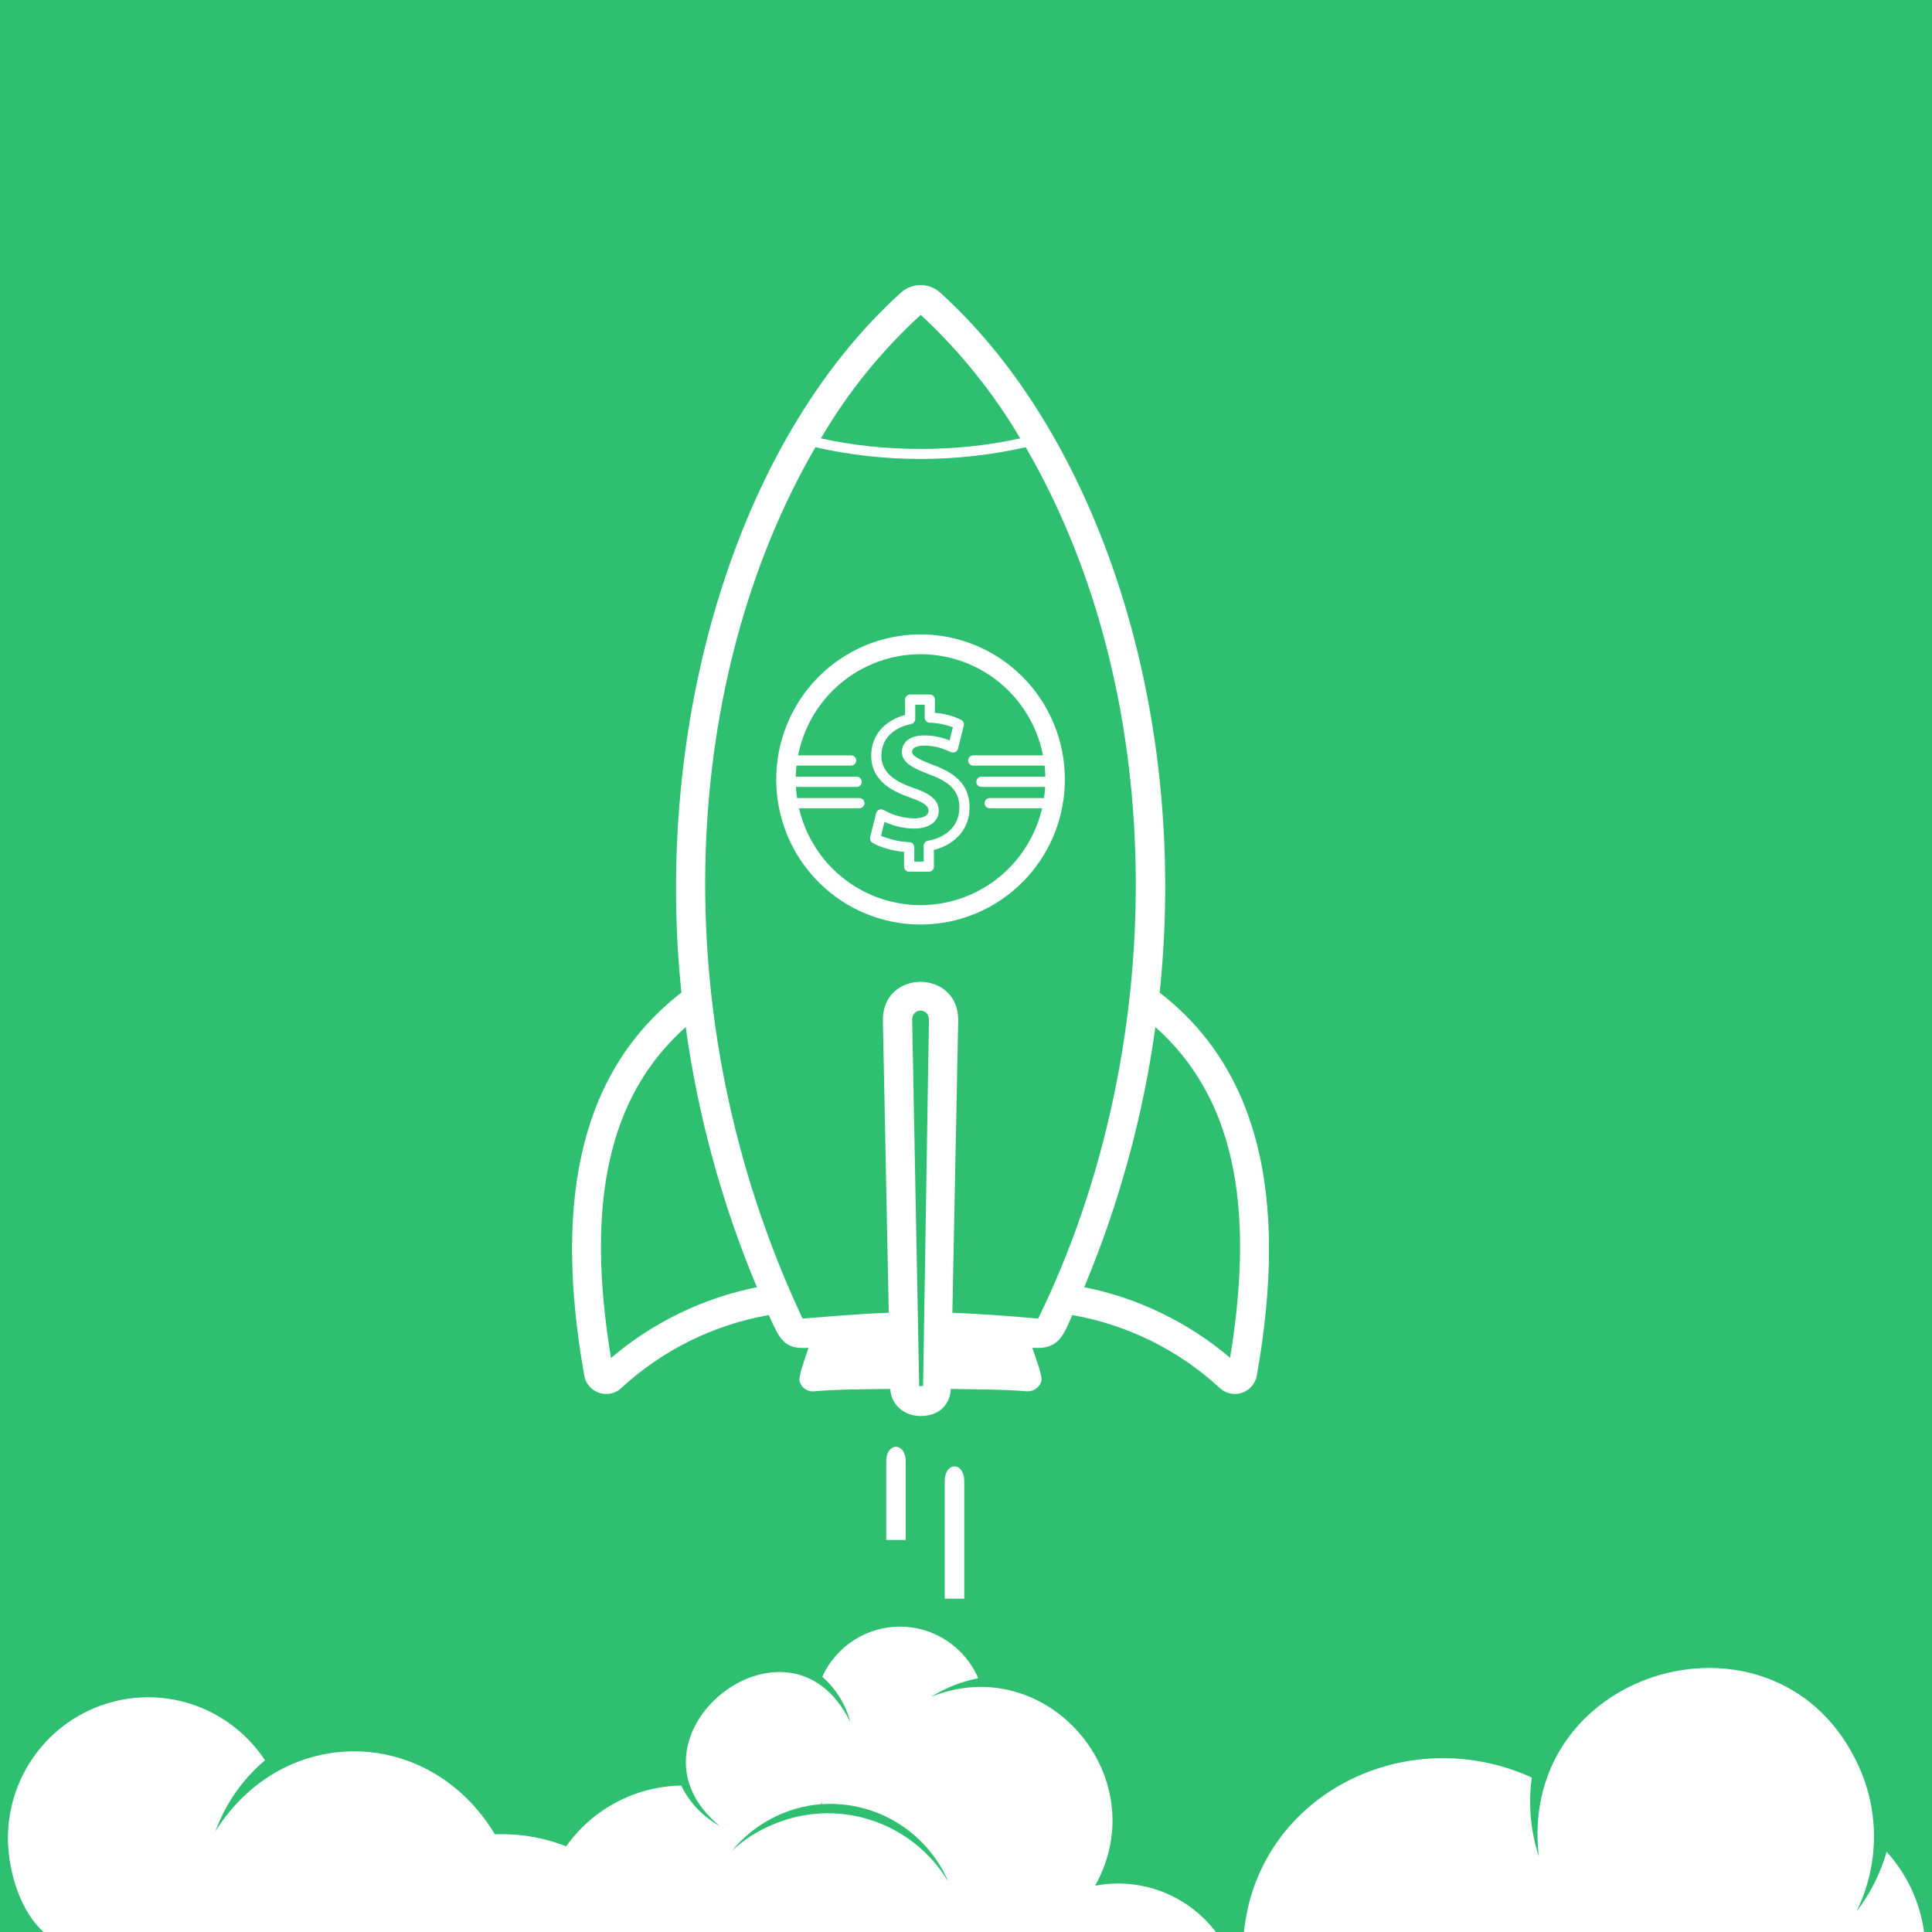
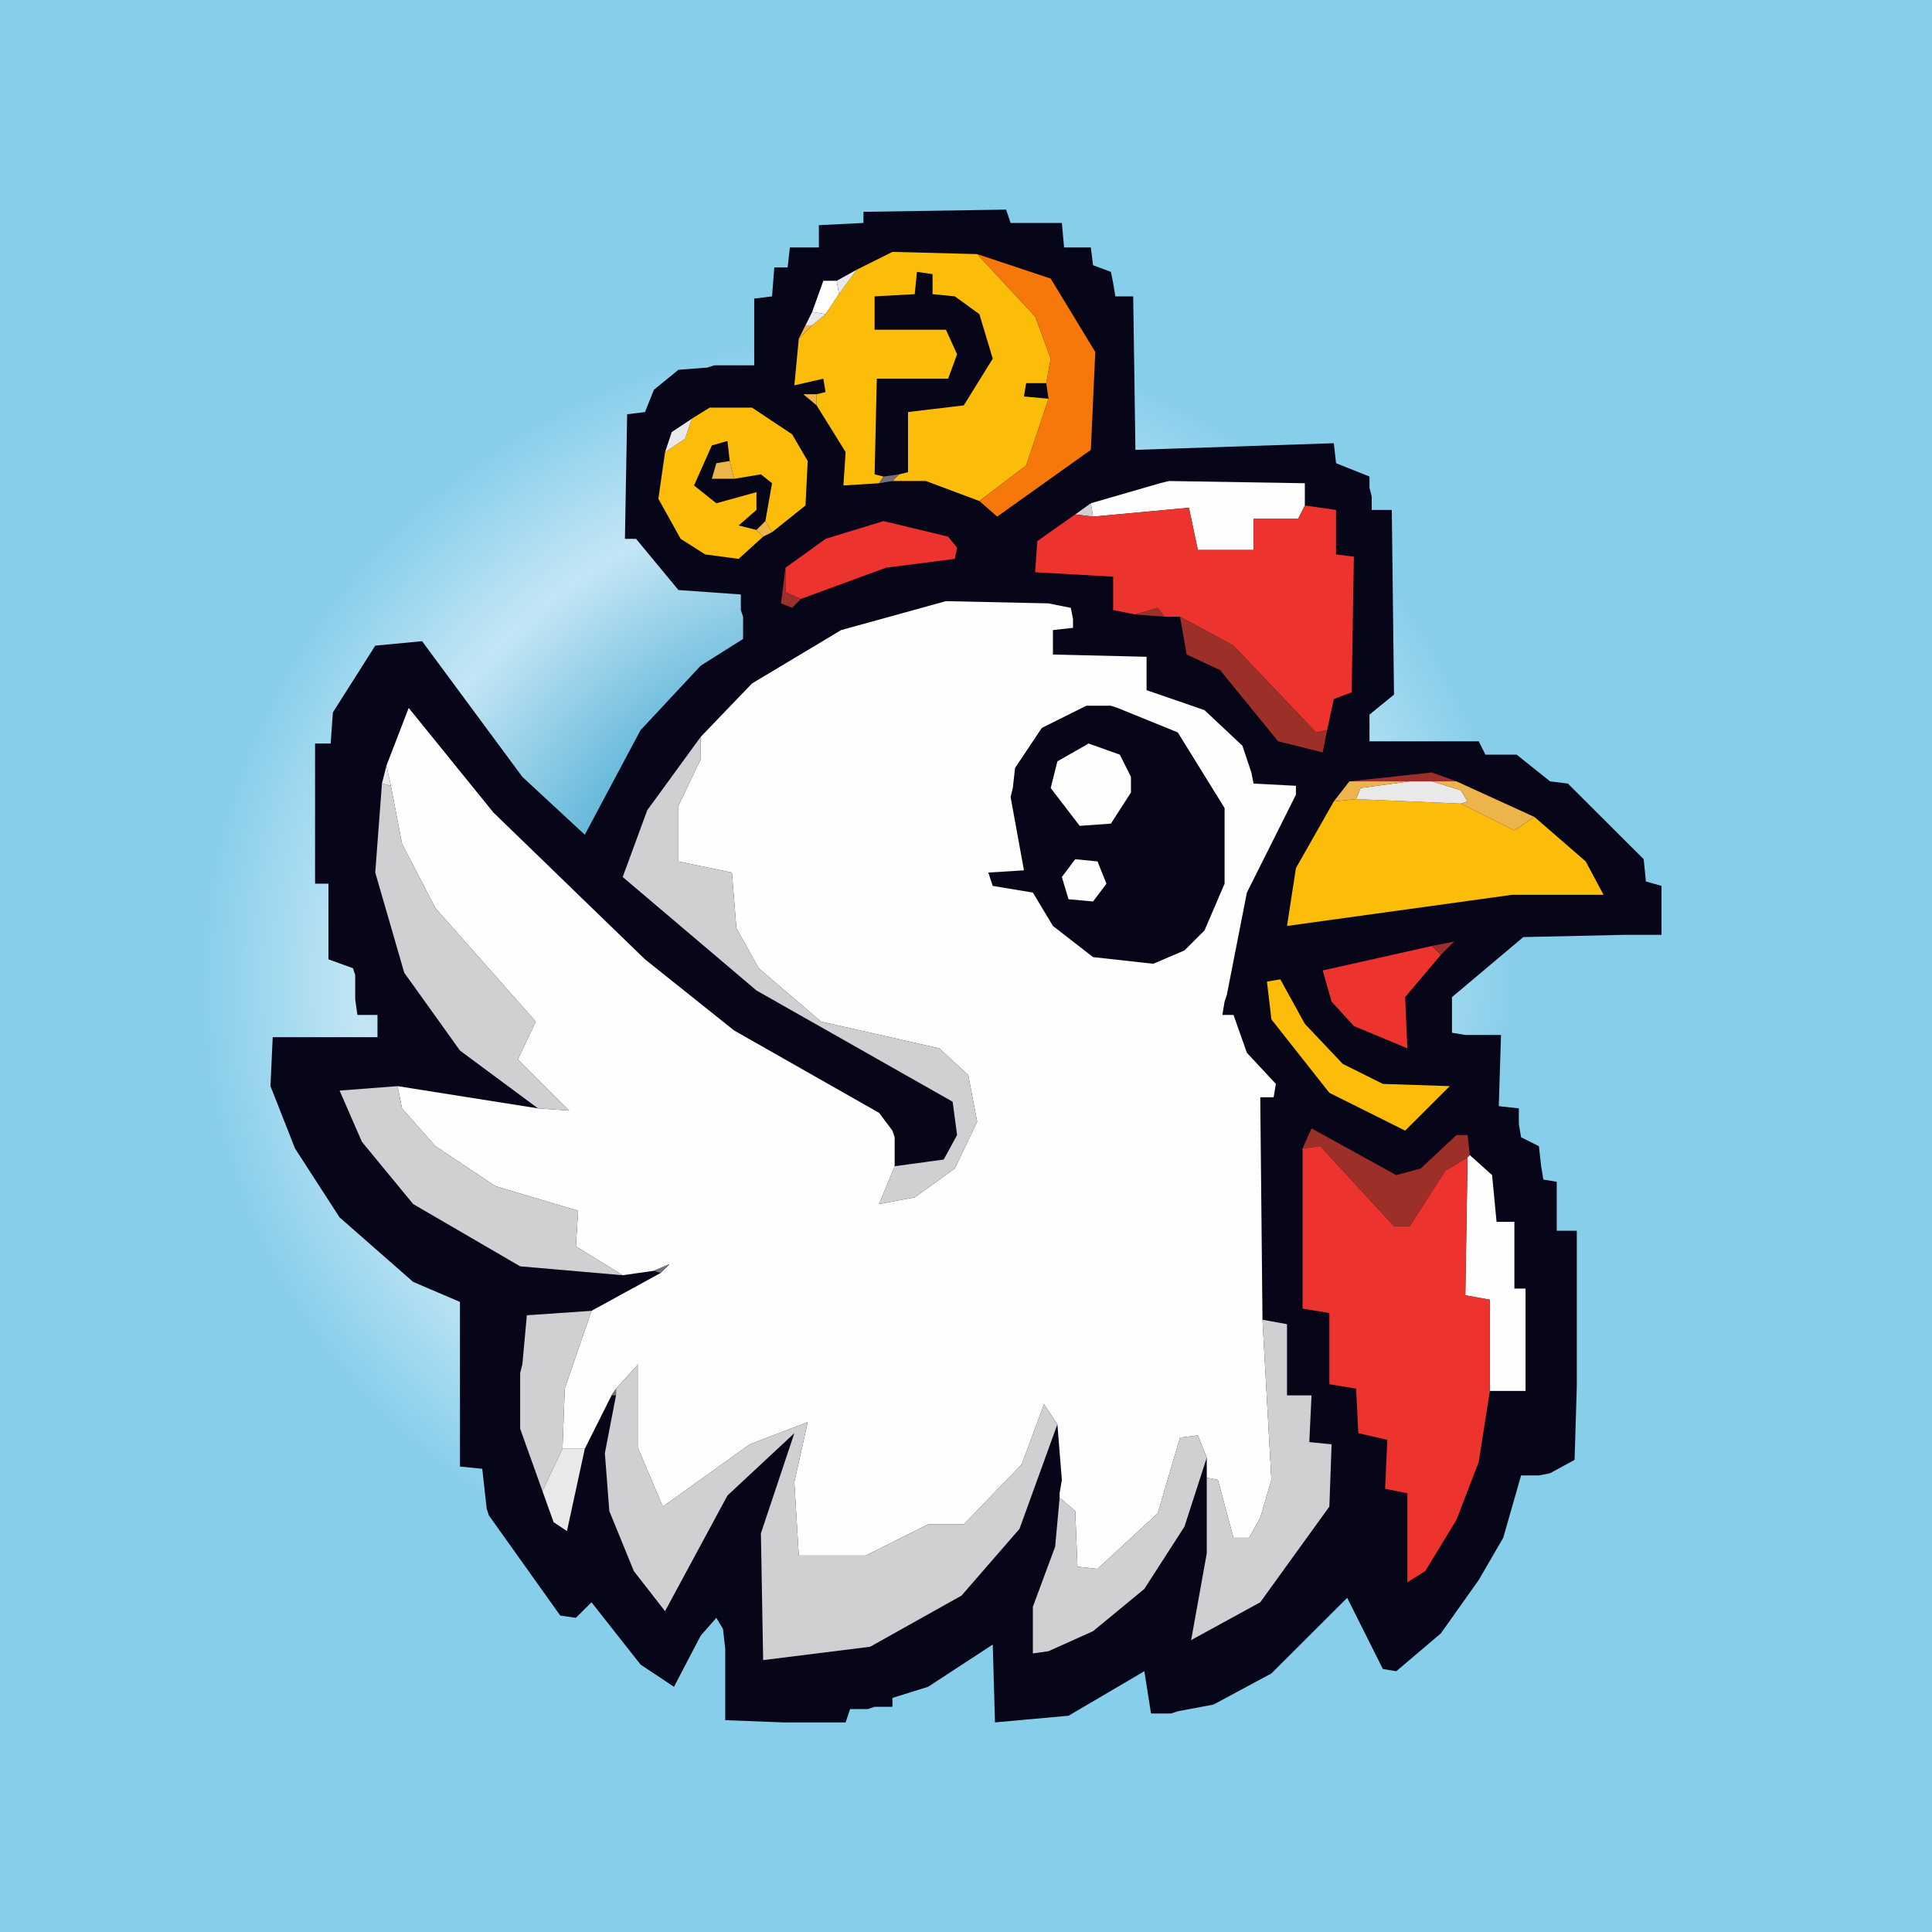
- <svg xmlns="http://www.w3.org/2000/svg" width="244" height="244" viewBox="0 0 244 244" fill="none">
-   <g clip-path="url(#clip0_302_2)">
-     <rect width="244" height="244" fill="#2FBF71" />
-     <path d="M115.029 164.673L114.61 160.959L115.029 160.959L115.029 164.673ZM117.591 160.959L117.541 162.816L117.591 164.673L117.22 162.816L117.591 160.959ZM134.489 98.493C134.496 96.08 134.028 93.689 133.113 91.457C132.197 89.226 130.852 87.199 129.155 85.492C127.458 83.784 125.442 82.431 123.222 81.509C121.003 80.587 118.625 80.115 116.223 80.12C113.822 80.125 111.445 80.607 109.23 81.537C107.014 82.468 105.004 83.83 103.313 85.544C101.623 87.258 100.286 89.291 99.38 91.526C98.473 93.761 98.015 96.154 98.032 98.567C98.065 103.411 100.005 108.045 103.428 111.454C106.851 114.864 111.478 116.773 116.297 116.763C121.116 116.753 125.736 114.826 129.145 111.402C132.554 107.978 134.476 103.337 134.489 98.493ZM132.026 98.493C132.023 100.574 131.612 102.634 130.816 104.555C130.021 106.476 128.857 108.221 127.391 109.69C125.924 111.16 124.185 112.324 122.271 113.117C120.357 113.911 118.306 114.317 116.236 114.314C114.165 114.311 112.116 113.898 110.204 113.098C108.293 112.299 106.557 111.129 105.095 109.655C103.633 108.182 102.475 106.433 101.686 104.509C100.896 102.586 100.492 100.524 100.495 98.444C100.502 94.241 102.169 90.213 105.13 87.246C108.091 84.279 112.104 82.616 116.285 82.623C120.466 82.63 124.474 84.305 127.426 87.282C130.378 90.258 132.032 94.291 132.026 98.493ZM158.729 173.71C158.642 174.211 158.423 174.679 158.094 175.065C157.764 175.451 157.337 175.741 156.858 175.903C156.379 176.065 155.864 176.094 155.37 175.987C154.875 175.88 154.419 175.641 154.048 175.295C148.844 170.499 142.381 167.303 135.425 166.084C134.317 168.56 133.775 170.491 130.376 170.219C130.893 171.829 131.755 173.883 131.484 174.552C131.342 174.92 131.085 175.232 130.752 175.442C130.419 175.651 130.028 175.747 129.637 175.716C127.05 175.468 123.133 175.468 120.079 175.418C119.98 177.548 118.453 178.835 116.26 178.835C114.142 178.835 112.516 177.349 112.442 175.418C109.437 175.443 105.422 175.468 102.835 175.716C102.445 175.759 102.051 175.668 101.72 175.456C101.388 175.244 101.139 174.925 101.012 174.552C100.766 173.883 101.603 171.828 102.096 170.219C98.992 170.467 98.45 169.08 97.096 166.084C90.14 167.303 83.677 170.499 78.472 175.295C76.871 176.805 74.186 175.938 73.792 173.735C69.703 150.759 73.718 134.913 86.06 125.356C82.562 91.858 92.637 56.082 113.772 36.968C114.453 36.345 115.34 36 116.26 36C117.181 36 118.068 36.345 118.748 36.968C138.43 54.745 150.23 89.233 146.461 125.356C158.778 134.913 162.818 150.758 158.729 173.71ZM103.673 55.364C111.703 57.146 120.818 57.146 128.848 55.364C125.435 49.579 121.203 44.325 116.285 39.766C111.323 44.296 107.071 49.555 103.673 55.364ZM95.593 162.569C91.187 152.057 88.165 141.012 86.602 129.714C76.921 138.33 73.891 151.749 77.167 171.507C82.456 167.006 88.796 163.93 95.593 162.569ZM117.32 128.848C117.344 127.213 115.152 127.238 115.201 128.848L116.088 175.072L116.581 175.023L117.32 128.848ZM129.538 56.478C120.916 58.459 111.58 58.459 102.983 56.478C86.306 85.198 83.227 127.857 101.357 166.531C103.82 166.357 107.368 165.986 112.245 165.788L111.506 128.971C111.334 122.336 121.187 122.361 121.015 128.971L120.276 165.788C123.894 165.95 127.508 166.198 131.115 166.53C147.397 133.255 148.235 88.664 129.538 56.478ZM145.919 129.714C144.356 141.012 141.334 152.057 136.928 162.569C143.579 163.856 150.132 167.025 155.354 171.482C158.606 151.725 155.6 138.331 145.919 129.714ZM114.388 194.483V184.579C114.388 182.103 111.925 182.103 111.925 184.579V194.483H114.388ZM121.778 201.91V187.055C121.778 184.579 119.315 184.579 119.315 187.055V201.91H121.778ZM122.271 91.115C122.862 90.372 122.074 89.828 121.532 90.372L109.215 102.752C108.55 103.494 109.215 104.163 109.954 103.494L122.271 91.115ZM117.837 98.048C118.305 97.453 117.837 97.156 117.344 97.552L107.491 107.456C107.121 107.827 107.663 108.298 107.983 107.951L117.837 98.048ZM122.025 96.315C122.591 95.77 122.025 95.423 121.532 95.819L114.388 102.752C113.846 103.296 114.364 103.792 114.881 103.247L122.025 96.315ZM193.462 224.49C192.996 227.849 193.3 231.27 194.349 234.493C191.516 210.353 224.87 201.068 234.797 223.178C236.089 226.055 236.728 229.185 236.668 232.341C236.609 235.496 235.852 238.599 234.452 241.425C236.194 239.177 237.49 236.613 238.27 233.874C240.832 236.689 242.482 240.221 243 244H157.103C158.876 226.669 177.573 217.285 193.462 224.49ZM5.508 244C2.7 241.524 1 236.572 1 232.041C1.025 228.228 2.267 224.523 4.545 221.473C6.822 218.422 10.014 216.188 13.65 215.098C17.286 214.008 21.175 214.121 24.742 215.42C28.31 216.718 31.368 219.134 33.467 222.311C30.64 224.7 28.483 227.789 27.21 231.274C35.782 217.632 54.184 217.88 62.51 231.67C65.579 231.542 68.641 232.056 71.501 233.18C73.158 230.848 75.335 228.938 77.86 227.605C80.384 226.272 83.184 225.553 86.035 225.505C87.119 227.734 88.843 229.467 90.888 230.606C77.339 219.439 99.682 201.539 107.392 217.508C106.816 215.277 105.579 213.274 103.845 211.764C104.706 209.873 106.09 208.271 107.832 207.148C109.574 206.026 111.6 205.43 113.669 205.433C115.739 205.435 117.763 206.036 119.503 207.163C121.242 208.29 122.622 209.896 123.478 211.789L123.527 211.962C121.491 212.342 119.52 213.118 117.615 214.289C132.149 208.447 145.993 224.366 138.308 238.157C141.138 237.612 144.064 237.87 146.757 238.902C149.45 239.934 151.805 241.699 153.556 244H5.508ZM119.66 237.389C118.29 234.365 116.035 231.833 113.196 230.13C110.358 228.427 107.07 227.634 103.771 227.857L103.82 227.585L103.648 227.857C101.483 228.037 99.375 228.651 97.45 229.663C95.525 230.675 93.821 232.065 92.44 233.75C93.885 232.38 95.568 231.291 97.49 230.482C101.411 228.768 105.816 228.536 109.895 229.828C113.973 231.12 117.45 233.849 119.684 237.513L119.66 237.389Z" fill="white" />
-     <path d="M116 84C112.022 84 108.206 85.528 105.393 88.247C102.58 90.966 101 94.654 101 98.5C101 102.346 102.58 106.034 105.393 108.753C108.206 111.472 112.022 113 116 113C119.978 113 123.794 111.472 126.607 108.753C129.42 106.034 131 102.346 131 98.5C131 94.654 129.42 90.966 126.607 88.247C123.794 85.528 119.978 84 116 84Z" fill="#2FBF71" />
-     <path d="M117.302 110.096H114.824C114.74 110.097 114.656 110.08 114.577 110.048C114.499 110.016 114.428 109.969 114.368 109.909C114.308 109.849 114.26 109.778 114.228 109.7C114.195 109.622 114.178 109.538 114.178 109.453V107.594C112.662 107.448 111.178 107.021 110.189 106.437C110.072 106.365 109.98 106.257 109.927 106.129C109.874 106.002 109.864 105.86 109.896 105.726L110.653 102.703C110.677 102.607 110.723 102.518 110.787 102.442C110.851 102.367 110.931 102.307 111.022 102.268C111.113 102.229 111.212 102.211 111.311 102.217C111.409 102.222 111.506 102.25 111.592 102.298C112.779 102.97 114.116 103.333 115.48 103.355C115.897 103.355 117.266 103.283 117.266 102.393C117.266 101.943 116.993 101.434 115.016 100.752C112.695 99.954 110.027 98.626 110.027 95.414C110.027 92.936 111.651 91.011 114.303 90.3V88.353C114.303 88.183 114.371 88.019 114.492 87.899C114.613 87.778 114.777 87.711 114.948 87.711H117.426C117.511 87.711 117.595 87.727 117.673 87.759C117.752 87.791 117.823 87.838 117.883 87.898C117.943 87.957 117.99 88.028 118.023 88.107C118.055 88.185 118.072 88.269 118.072 88.353V90.027C119.221 90.109 120.344 90.407 121.383 90.907C121.513 90.973 121.617 91.081 121.678 91.214C121.74 91.346 121.755 91.495 121.722 91.637L120.987 94.56C120.964 94.65 120.922 94.734 120.863 94.807C120.804 94.879 120.731 94.938 120.647 94.979C120.563 95.02 120.472 95.043 120.379 95.045C120.285 95.048 120.193 95.03 120.107 94.993L119.911 94.909C119.246 94.615 118.242 94.168 116.719 94.168C116.145 94.168 115.186 94.272 115.186 94.974C115.186 95.414 115.923 95.871 117.811 96.595C121.057 97.768 122.449 99.393 122.449 102.031C122.449 104.617 120.701 106.652 117.945 107.337V109.454C117.945 109.538 117.929 109.622 117.896 109.7C117.864 109.778 117.817 109.848 117.757 109.908C117.698 109.968 117.627 110.015 117.549 110.047C117.471 110.08 117.387 110.096 117.303 110.096M115.467 108.808H116.657V106.819C116.656 106.667 116.71 106.52 116.807 106.404C116.904 106.287 117.039 106.209 117.188 106.183C119.638 105.746 121.161 104.157 121.161 102.031C121.161 100.316 120.515 98.939 117.361 97.801C115.395 97.044 113.901 96.36 113.901 94.974C113.901 93.963 114.641 92.88 116.719 92.88C118.141 92.88 119.191 93.216 119.925 93.513L120.342 91.85C119.399 91.496 118.404 91.301 117.397 91.272C117.232 91.264 117.076 91.193 116.962 91.074C116.848 90.954 116.784 90.795 116.784 90.63V88.999H115.59V90.809C115.59 91.115 115.375 91.38 115.075 91.442C112.721 91.915 111.315 93.398 111.315 95.414C111.315 97.309 112.548 98.545 115.434 99.536C117.055 100.094 118.552 100.828 118.552 102.393C118.552 103.76 117.345 104.643 115.48 104.643C113.947 104.643 112.616 104.203 111.706 103.795L111.266 105.55C112.402 106.036 113.618 106.309 114.853 106.355C115.019 106.362 115.175 106.433 115.289 106.553C115.404 106.673 115.467 106.832 115.467 106.998L115.467 108.808ZM131.975 96.686H122.915C122.745 96.686 122.581 96.618 122.461 96.498C122.34 96.377 122.273 96.214 122.273 96.043C122.273 95.873 122.34 95.709 122.461 95.589C122.581 95.468 122.745 95.401 122.915 95.401H131.975C132.145 95.401 132.309 95.468 132.429 95.589C132.55 95.709 132.617 95.873 132.617 96.043C132.617 96.214 132.55 96.377 132.429 96.498C132.309 96.618 132.145 96.686 131.975 96.686ZM107.499 96.686H100.651C100.48 96.686 100.317 96.618 100.196 96.498C100.076 96.377 100.008 96.214 100.008 96.043C100.008 95.873 100.076 95.709 100.196 95.589C100.317 95.468 100.48 95.401 100.651 95.401H107.499C107.67 95.401 107.833 95.468 107.954 95.589C108.074 95.709 108.142 95.873 108.142 96.043C108.142 96.214 108.074 96.377 107.954 96.498C107.833 96.618 107.67 96.686 107.499 96.686ZM131.972 99.383H123.949C123.778 99.383 123.614 99.315 123.493 99.194C123.373 99.073 123.305 98.909 123.305 98.739C123.305 98.568 123.373 98.404 123.493 98.283C123.614 98.162 123.778 98.094 123.949 98.094H131.972C132.142 98.094 132.306 98.162 132.427 98.283C132.548 98.404 132.616 98.568 132.616 98.739C132.616 98.909 132.548 99.073 132.427 99.194C132.306 99.315 132.142 99.383 131.972 99.383ZM108.191 99.383H100.644C100.473 99.383 100.309 99.315 100.189 99.194C100.068 99.073 100 98.909 100 98.739C100 98.568 100.068 98.404 100.189 98.283C100.309 98.162 100.473 98.094 100.644 98.094H108.191C108.362 98.094 108.525 98.162 108.646 98.283C108.767 98.404 108.835 98.568 108.835 98.739C108.835 98.909 108.767 99.073 108.646 99.194C108.525 99.315 108.362 99.383 108.191 99.383ZM131.972 102.077H124.992C124.822 102.077 124.658 102.009 124.537 101.888C124.416 101.767 124.348 101.603 124.348 101.433C124.348 101.262 124.416 101.098 124.537 100.977C124.658 100.856 124.822 100.788 124.992 100.788H131.971C132.142 100.788 132.305 100.856 132.426 100.977C132.546 101.097 132.614 101.261 132.614 101.431C132.614 101.601 132.546 101.765 132.426 101.885C132.305 102.006 132.142 102.073 131.971 102.073M108.539 102.077H100.647C100.476 102.077 100.313 102.009 100.192 101.888C100.071 101.767 100.003 101.603 100.003 101.433C100.003 101.262 100.071 101.098 100.192 100.977C100.313 100.856 100.476 100.788 100.647 100.788H108.539C108.71 100.788 108.873 100.856 108.994 100.977C109.114 101.097 109.182 101.261 109.182 101.431C109.182 101.601 109.114 101.765 108.994 101.885C108.873 102.006 108.71 102.073 108.539 102.073" fill="white" />
-   </g>
+ <svg xmlns="http://www.w3.org/2000/svg" width="250" height="250" viewBox="0 0 250 250" fill="none">
+   <rect width="250" height="250" fill="url(#paint0_angular_351_62)" />
+   <path d="M97.596 47.274H92.404L91.538 47.562L87.788 47.85L84.615 50.441L83.462 53.319L81.154 53.607L80.865 69.728H82.308L87.788 76.349L95.865 76.925V78.94L96.154 79.804V82.683L90.673 86.137L82.885 94.485L75.673 108.015L67.596 100.531L54.615 82.97L48.558 83.546L43.077 92.182L42.788 96.213H41.923H40.769V114.349H42.5V116.94V122.985V124.136L45.673 125.288L45.962 126.151V129.318L46.25 131.333H47.404H48.846V134.212H35.288L35 140.545L38.173 148.606L43.942 157.53L53.462 165.878L59.519 168.469V189.772L62.404 190.06L62.981 195.241L63.269 196.105L72.5 209.059L74.519 209.347L76.538 207.332L82.885 215.392L87.212 218.271L90.673 211.65L92.692 209.347L93.558 210.786L93.846 213.377V222.589L101.346 222.877H104.231H109.423L110 221.15H112.308L113.173 220.862H115.481V219.711L120.096 218.271L128.462 212.802L128.75 222.877L138.269 222.014L148.077 216.256L148.942 221.726H151.538L152.404 221.438L157.019 220.574L164.519 216.544L174.327 206.756L178.942 215.968L180.673 216.256L186.442 211.362L191.346 204.453L194.519 198.984L196.827 190.923H199.135L200.577 190.635L203.75 188.908L204.038 179.408V159.257H201.442V152.924L199.712 152.636L199.423 150.909L199.135 148.318L196.827 147.166L196.538 145.439V143.424L193.942 143.136L194.231 133.924H189.615L187.885 133.636V132.197V129.03L197.115 121.258L210.096 120.97H212.692H215V114.637L212.981 114.061L212.692 111.182L202.885 101.394L200.577 101.106L196.25 97.652H192.212L191.346 95.925H177.212V92.47L180.385 89.879L180.096 65.986H177.5V64.259L177.212 63.107V61.668L172.885 59.94L172.596 57.35L146.923 58.213L146.635 38.35H144.327L144.038 36.623L143.75 35.183L141.442 34.32L141.154 32.017H137.692L137.404 28.85H130.769L130.192 27.123L111.731 27.411V28.85L105.962 29.138V32.017H102.212L101.923 34.608H100.192L99.904 38.35L97.596 38.638V47.274Z" fill="#070518" />
+   <path d="M106.538 36.335L105.096 40.365L106.827 40.653L108.558 38.062L108.269 36.335H106.538Z" fill="#FEFEFE" />
+   <path d="M151.25 62.243L150.096 62.531L141.154 65.122L141.442 66.849L153.846 65.698L155 71.168H162.211V67.137H167.981L168.846 65.41V64.546V62.531L151.25 62.243Z" fill="#FEFEFE" />
+   <path d="M97.308 88.44L90.673 95.349V98.228L87.788 104.273V111.47L94.711 112.909L95.288 120.106L98.173 125.288L106.25 132.197L121.538 135.651L125.288 139.106L126.442 145.151L123.558 151.197L118.365 154.939L113.75 155.803L115.769 150.909V147.166L115.481 146.303L113.75 144L95 133.348L83.461 124.136L63.846 105.137L52.885 91.607L50 99.091L50.577 101.682L52.019 109.167L56.346 117.515L69.327 132.197L67.019 137.091L73.654 143.712L69.615 143.424L51.442 140.545L52.019 143.424L56.346 148.318L64.135 153.5L74.808 156.666L74.519 161.272L80.577 165.014L84.615 164.439L86.635 163.575L85.481 164.727L76.538 169.62L73.077 179.696L72.788 187.469H75.673L79.135 180.56L79.711 179.696L82.596 176.529V187.469L85.769 194.953L97.019 186.893L104.519 184.014L102.788 191.787L103.365 201.287H112.019L120.096 197.256H124.711L132.211 189.484L135.096 181.711L136.827 184.302L137.404 191.499L137.115 193.226V193.802L139.134 195.529L139.423 202.726L142.019 203.014L149.808 195.817L152.692 186.029L155 185.741L156.154 188.62V191.211L157.596 191.499L159.615 198.984H161.634L163.077 196.393L164.519 191.499L163.365 170.772L163.077 141.985H164.808L165.096 140.257L161.346 136.227L159.615 131.333H158.173L158.461 129.606L158.75 128.742L161.346 115.5L167.692 102.834V101.682L162.211 101.394L161.923 99.955L160.769 96.501L155.865 91.894L148.365 89.304V84.986L136.25 84.698V81.531L138.846 81.243V80.092L138.558 78.652L137.115 78.364L135.673 78.076L122.404 77.789L108.846 81.531L97.308 88.44Z" fill="#FEFEFE" />
+   <path d="M190.192 149.469L189.904 149.757L189.615 167.605L192.788 168.181V179.984H197.404V166.742H195.961V158.106H193.654L193.077 152.06L190.192 149.469Z" fill="#FEFEFE" />
+   <path d="M113.173 61.38L114.327 61.668L116.346 61.38L117.5 61.092V53.319L124.711 52.456L128.461 46.41L126.731 40.653L123.558 38.35L120.673 38.062V35.471L118.654 35.183L118.365 38.062L113.173 38.35V42.668H122.404L123.846 45.835L122.692 49.001H113.461L113.173 61.38Z" fill="#070518" />
+   <path d="M132.5 51.304L135.673 51.592L135.385 49.577H132.788L132.5 51.304Z" fill="#070518" />
+   <path d="M95.577 68.001L97.885 68.577L99.038 67.425L99.904 62.531L98.462 61.38L95 61.956H92.115L92.692 59.941L94.423 59.653L94.135 57.062L92.115 57.638L89.808 62.819L92.692 65.122L97.885 63.683V65.986L95.577 68.001Z" fill="#070518" />
+   <path d="M141.154 65.122L139.134 66.562L141.442 66.849L141.154 65.122Z" fill="#D0CFD2" />
+   <path d="M122.115 150.045L115.769 150.909L113.75 155.803L118.365 154.939L123.558 151.197L126.442 145.151L125.288 139.106L121.538 135.651L106.25 132.197L98.173 125.288L95.288 120.106L94.711 112.909L87.788 111.47V104.273L90.673 98.228V95.349L83.75 104.849L80.577 113.485L97.885 128.167L123.269 142.56L123.846 146.878L122.115 150.045Z" fill="#D0CFD2" />
+   <path d="M59.519 135.939L69.615 143.424L73.654 143.712L67.019 137.091L69.327 132.197L56.346 117.515L52.019 109.167L50.577 101.682L49.423 101.394L48.557 112.909L52.307 125.864L59.519 135.939Z" fill="#D0CFD2" />
+   <path d="M67.308 163.863L80.577 165.015L74.519 161.272L74.808 156.666L64.134 153.5L56.346 148.318L52.019 143.424L51.442 140.545L43.942 141.121L46.827 147.742L53.461 155.803L67.308 163.863Z" fill="#D0CFD2" />
+   <path d="M68.173 170.196L67.596 176.529L67.308 177.681V184.878L70.192 192.938L72.788 187.469L73.077 179.696L76.538 169.62L68.173 170.196Z" fill="#D0CFD2" />
+   <path d="M157.596 191.499L156.154 191.211V200.999L154.134 212.226L163.077 207.332L172.019 194.953L172.308 186.893L169.423 186.605L169.711 180.56H166.538V171.348L163.365 170.772L164.519 191.499L163.077 196.393L161.634 198.984H159.615L157.596 191.499Z" fill="#D0CFD2" />
+   <path d="M82.596 176.529L79.711 179.696V180.56L78.269 188.044L78.846 195.529L82.019 203.302L86.058 208.483L94.135 193.514L102.788 185.454L98.461 198.408L98.75 214.817L112.596 213.089L124.423 206.468L131.923 197.832L136.827 184.302L135.096 181.711L132.211 189.484L124.711 197.256H120.096L112.019 201.287H103.365L102.788 191.787L104.519 184.014L97.019 186.893L85.769 194.953L82.596 187.469V176.529Z" fill="#D0CFD2" />
+   <path d="M139.134 195.529L137.115 193.802L136.538 200.135L133.654 207.908V213.953L135.673 213.665L141.442 211.074L148.077 205.605L153.269 197.544L156.154 188.62L155 185.741L152.692 186.029L149.808 195.817L142.019 203.014L139.423 202.726L139.134 195.529Z" fill="#D0CFD2" />
+   <path d="M153.846 65.698L141.442 66.85L139.135 66.562L134.231 70.016L133.942 74.046L144.038 74.622V78.94L146.923 79.516L149.808 78.652L150.673 79.804H152.692L159.615 83.546L170.288 94.773L171.731 94.485L172.596 90.455L174.904 89.591L175.192 72.031L172.885 71.743V65.986L168.846 65.41L167.981 67.137H162.212V71.168H155L153.846 65.698Z" fill="#EC332E" />
+   <path d="M106.827 69.728L101.635 73.471V76.637L103.654 77.501L114.615 73.471L123.558 72.319L123.846 70.88L122.692 69.44L114.327 67.425L106.827 69.728Z" fill="#EC332E" />
+   <path d="M181.827 129.03L186.442 123.561L185.288 122.409L171.154 125.576L172.308 129.606L175.192 132.773L182.115 135.651L181.827 129.03Z" fill="#EC332E" />
+   <path d="M170.865 148.318L168.558 148.606V169.333L172.019 169.908V179.12L175.481 179.696L175.769 185.454L179.519 186.317L179.231 192.65L182.115 193.226V204.741L184.423 203.302L188.462 196.681L191.346 189.196L192.788 179.984V168.181L189.615 167.605L189.904 149.757L187.019 151.484L182.404 158.681H180.385L170.865 148.318Z" fill="#EC332E" />
+   <path d="M115.481 32.592L110.865 34.895L108.558 38.062L106.827 40.653L105.096 42.092L103.365 43.819L102.788 49.865L106.538 49.001L106.827 50.728L105.673 51.016V52.456L109.423 58.501L109.135 62.819L113.75 62.531L114.327 61.668L113.173 61.38L113.461 49.001H122.692L123.846 45.835L122.404 42.668H113.173V38.35L118.365 38.062L118.654 35.183L120.673 35.471V38.062L123.558 38.35L126.731 40.653L128.461 46.41L124.711 52.456L117.5 53.319V61.092L116.346 61.38L115.481 62.243H119.808L126.731 64.834L132.788 60.228L135.673 51.592L132.5 51.304L132.788 49.577H135.385L135.961 46.41L133.942 40.941L126.442 32.88L115.481 32.592Z" fill="#FBBC0A" />
+   <path d="M91.827 52.744L89.519 54.183L88.654 56.774L86.058 58.501L85.192 64.546L88.077 69.728L91.25 71.743L95.577 72.319L98.75 69.44L97.885 68.577L95.577 68.001L97.885 65.986V63.683L92.692 65.122L89.808 62.819L92.115 57.638L94.135 57.062L94.423 59.653L95 61.956L98.462 61.38L99.904 62.531L99.038 67.425L99.904 68.865L104.231 65.41L104.519 59.653L102.5 56.198L97.308 52.744H91.827Z" fill="#FBBC0A" />
+   <path d="M175.481 103.409L172.596 103.697L167.692 112.334L166.538 119.818L195.673 115.788H207.5L205.192 111.47L198.558 105.712L195.961 107.44L189.038 103.985L175.481 103.409Z" fill="#FBBC0A" />
+   <path d="M168.846 132.485L165.673 126.727L163.942 127.015L164.519 131.909L172.019 141.409L181.827 146.303L187.596 140.545L178.942 140.257L173.75 137.666L168.846 132.485Z" fill="#FBBC0A" />
+   <path d="M110.865 34.895L108.269 36.335L108.558 38.062L110.865 34.895Z" fill="#E9E9EA" />
+   <path d="M105.096 40.365L104.231 42.092H105.096L106.827 40.653L105.096 40.365Z" fill="#E9E9EA" />
+   <path d="M86.923 55.91L86.058 58.501L88.654 56.774L89.519 54.183L86.923 55.91Z" fill="#E9E9EA" />
+   <path d="M50 99.091L49.423 101.394L50.577 101.682L50 99.091Z" fill="#E9E9EA" />
+   <path d="M176.058 101.97L175.481 103.409L189.038 103.985L189.904 103.697L189.038 102.258L185.288 101.106H182.404L176.058 101.97Z" fill="#E9E9EA" />
+   <path d="M72.788 187.469L70.192 192.938L71.635 196.969L73.365 198.12L75.673 187.469H72.788Z" fill="#E9E9EA" />
+   <path d="M102.5 78.652L103.654 77.501L101.635 76.637V73.471L101.058 78.076L102.5 78.652Z" fill="#9D2F29" />
+   <path d="M149.808 78.652L146.923 79.516L150.673 79.804L149.808 78.652Z" fill="#9D2F29" />
+   <path d="M171.154 97.364L171.731 94.485L170.288 94.773L159.615 83.546L152.692 79.804L153.558 84.698L157.885 86.713L165.385 95.925L171.154 97.364Z" fill="#9D2F29" />
+   <path d="M185.288 99.955L174.615 101.106H182.404H185.288H188.461L185.288 99.955Z" fill="#9D2F29" />
+   <path d="M188.173 121.833L185.288 122.409L186.442 123.561L188.173 121.833Z" fill="#9D2F29" />
+   <path d="M169.711 146.015L168.558 148.606L170.865 148.318L180.385 158.681H182.404L187.019 151.484L189.904 149.757L190.192 149.469L189.904 146.878H188.461L183.846 151.197L180.673 152.06L169.711 146.015Z" fill="#9D2F29" />
+   <path fill-rule="evenodd" clip-rule="evenodd" d="M103.365 43.819L104.231 42.092H105.096L103.365 43.819ZM105.673 52.456L103.942 51.016H105.673V52.456ZM95 61.956H92.115L92.692 59.94L94.423 59.653L95 61.956ZM97.885 68.577L99.038 67.425L99.904 68.865L98.75 69.44L97.885 68.577ZM172.596 103.697L174.615 101.106H182.404L176.058 101.97L175.481 103.409L172.596 103.697ZM189.038 103.985L189.904 103.697L189.038 102.258L185.288 101.106H188.462L198.558 105.712L195.962 107.44L189.038 103.985Z" fill="#ECB44B" />
+   <path d="M116.346 61.38L114.327 61.668L113.75 62.531L115.481 62.243L116.346 61.38Z" fill="#737078" />
+   <path d="M86.635 163.575L84.615 164.439L85.481 164.727L86.635 163.575Z" fill="#737078" />
+   <path d="M79.711 179.696L79.135 180.56H79.711V179.696Z" fill="#737078" />
+   <path d="M135.961 46.41L135.385 49.577L135.673 51.592L132.788 60.228L126.731 64.834L129.038 66.849L141.154 58.213L141.731 45.547L135.961 36.047L126.442 32.88L133.942 40.941L135.961 46.41Z" fill="#F6770A" />
+   <path d="M131.346 99.379L131.058 101.97L130.769 103.122L132.5 112.621L127.885 112.909L128.461 114.637L133.654 115.5L136.25 119.818L141.442 123.849L149.231 124.712L153.269 122.985L155.865 120.394L158.461 114.349V104.561L152.404 94.773L144.615 91.607L143.75 91.319H140.577L134.808 94.198L131.346 99.379Z" fill="#070518" />
+   <path d="M143.75 106.576L146.346 102.546V100.531L144.904 97.652L140.865 96.213L136.827 98.516L135.961 101.97L139.711 106.864L143.75 106.576Z" fill="#FEFEFE" />
+   <path d="M142.019 111.47L139.135 111.182L137.404 113.485L138.269 116.364L141.442 116.652L143.173 114.349L142.019 111.47Z" fill="#FEFEFE" />
  <defs>
-     <clipPath id="clip0_302_2">
-       <rect width="244" height="244" fill="white" transform="matrix(-1 0 0 1 244 0)" />
-     </clipPath>
+     <radialGradient id="paint0_angular_351_62" cx="0" cy="0" r="1" gradientUnits="userSpaceOnUse" gradientTransform="translate(111 125) rotate(70.5095) scale(94.41 99.3827)">
+       <stop offset="0.218" stop-color="#2197C7" />
+       <stop offset="0.646" stop-color="#C3E6F5" />
+       <stop offset="0.859" stop-color="#87CEEB" />
+     </radialGradient>
  </defs>
</svg>
